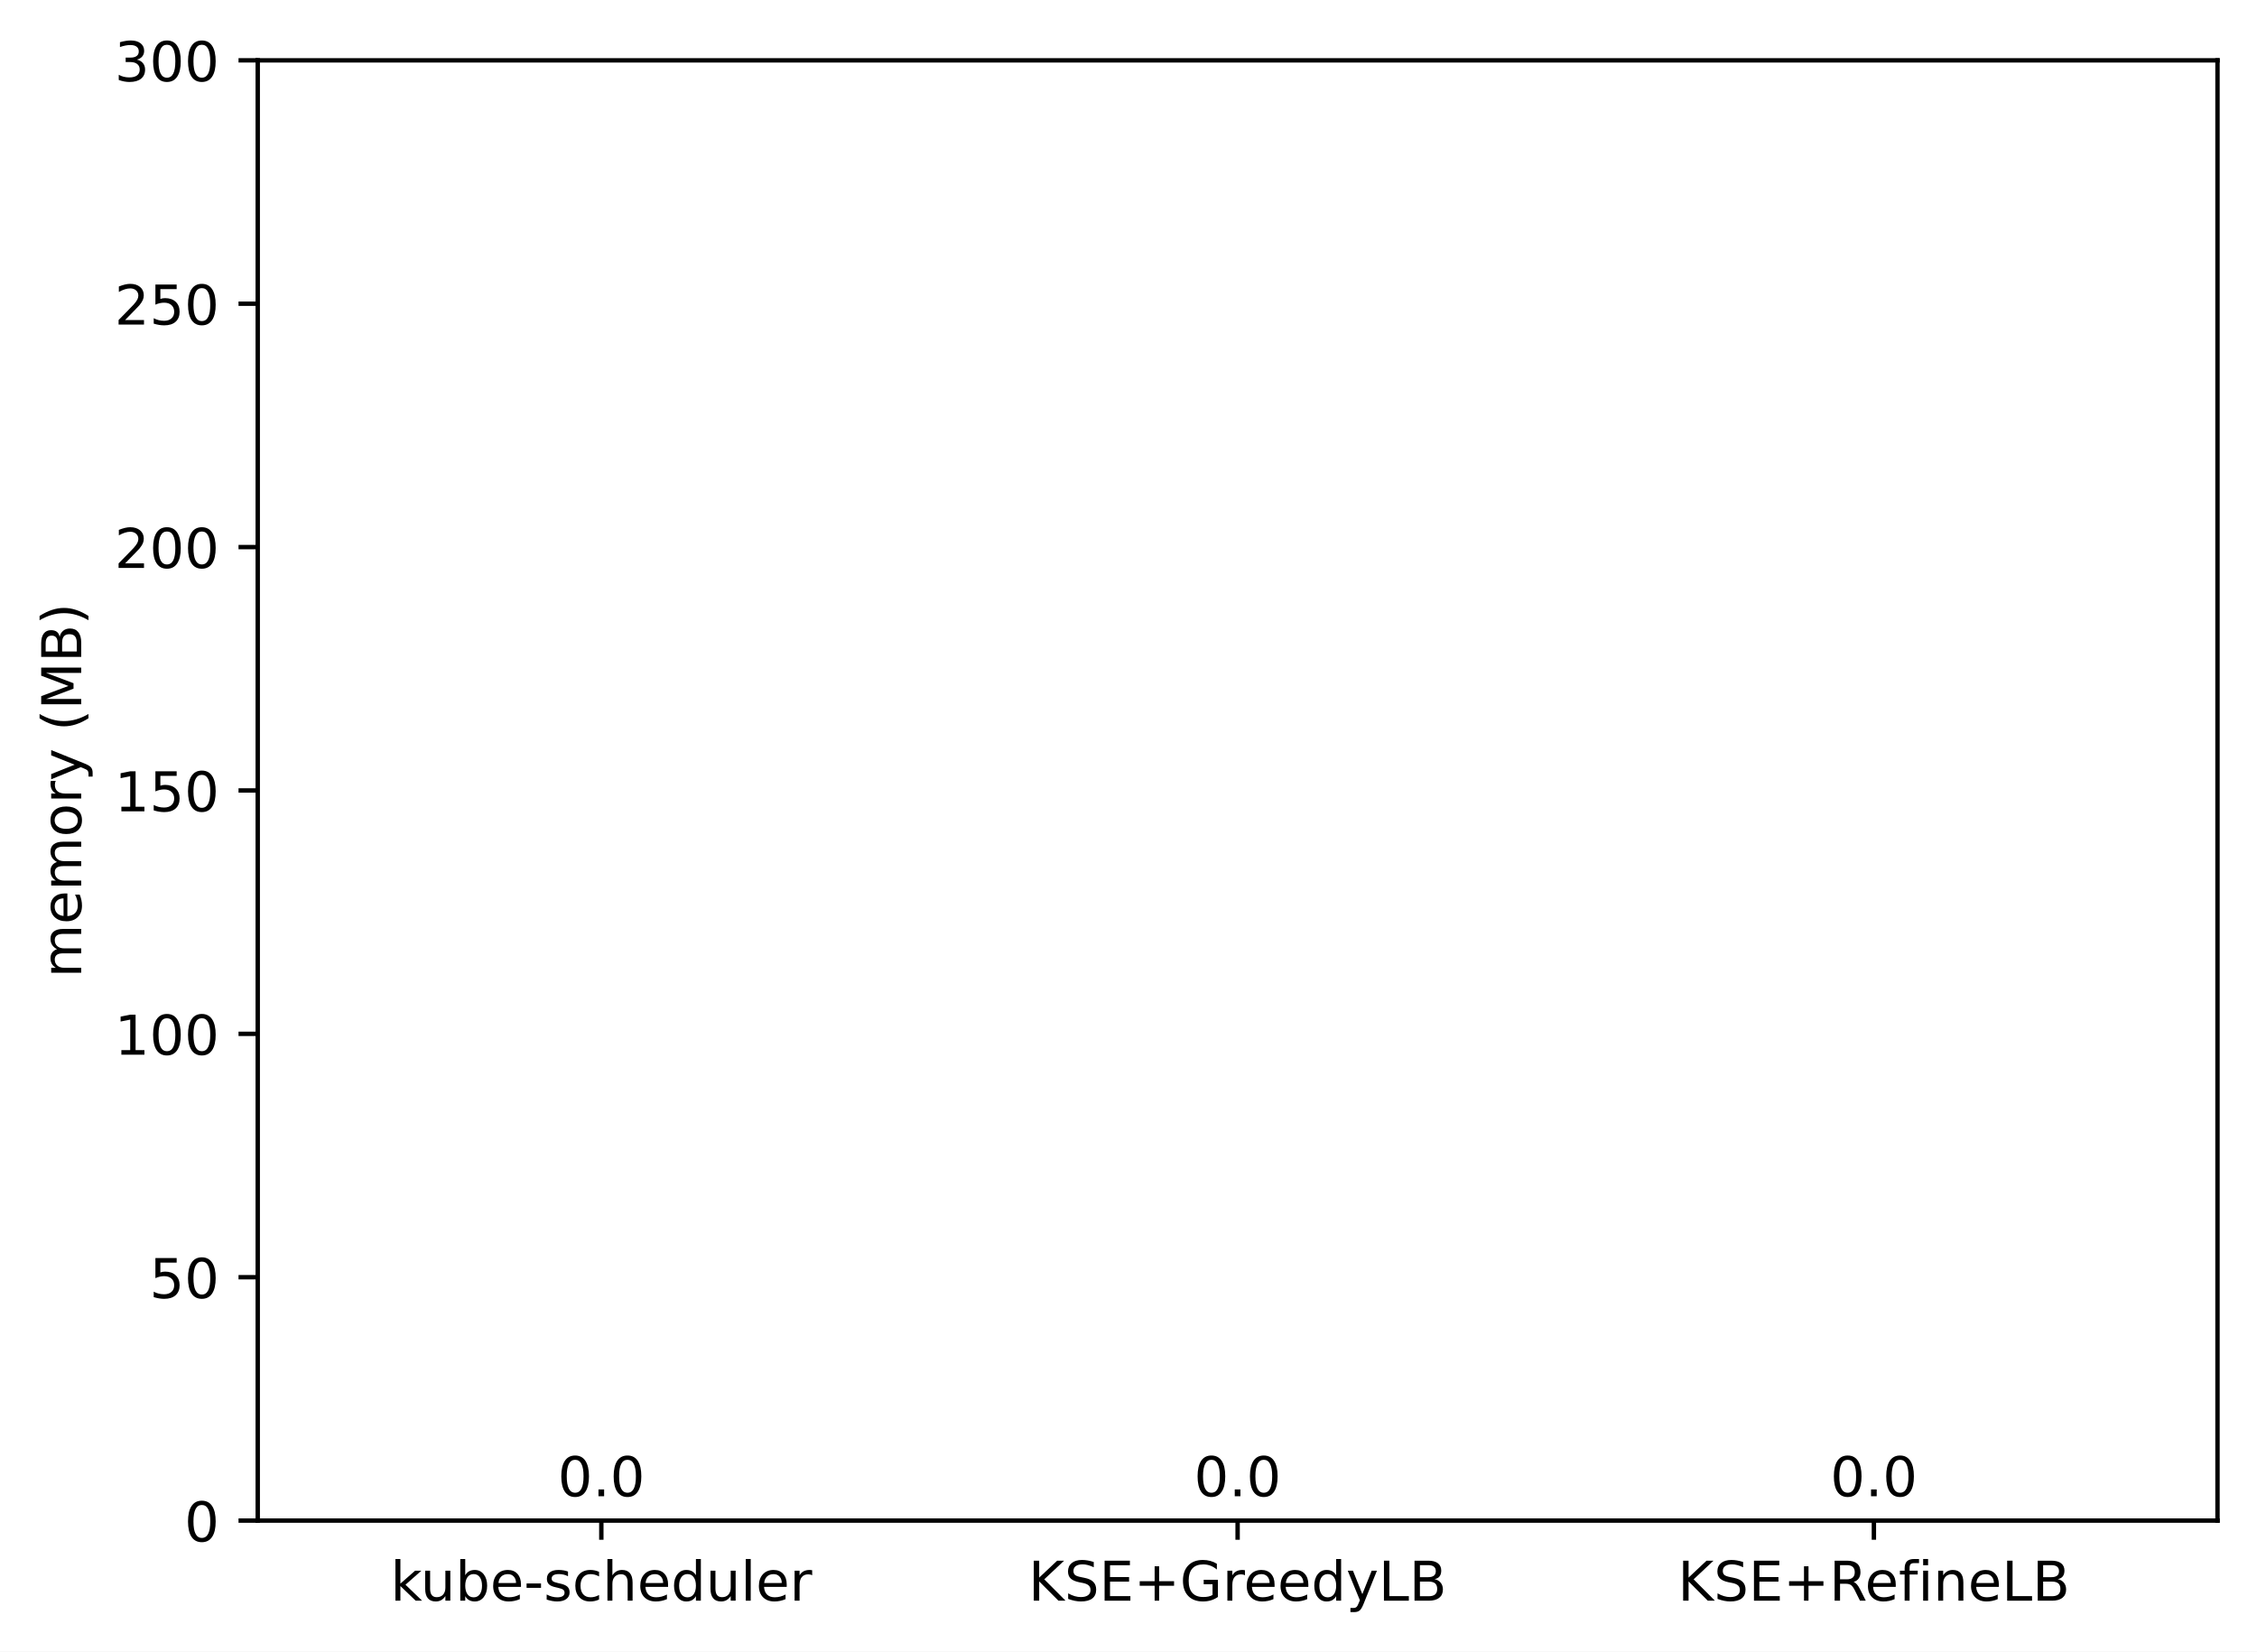
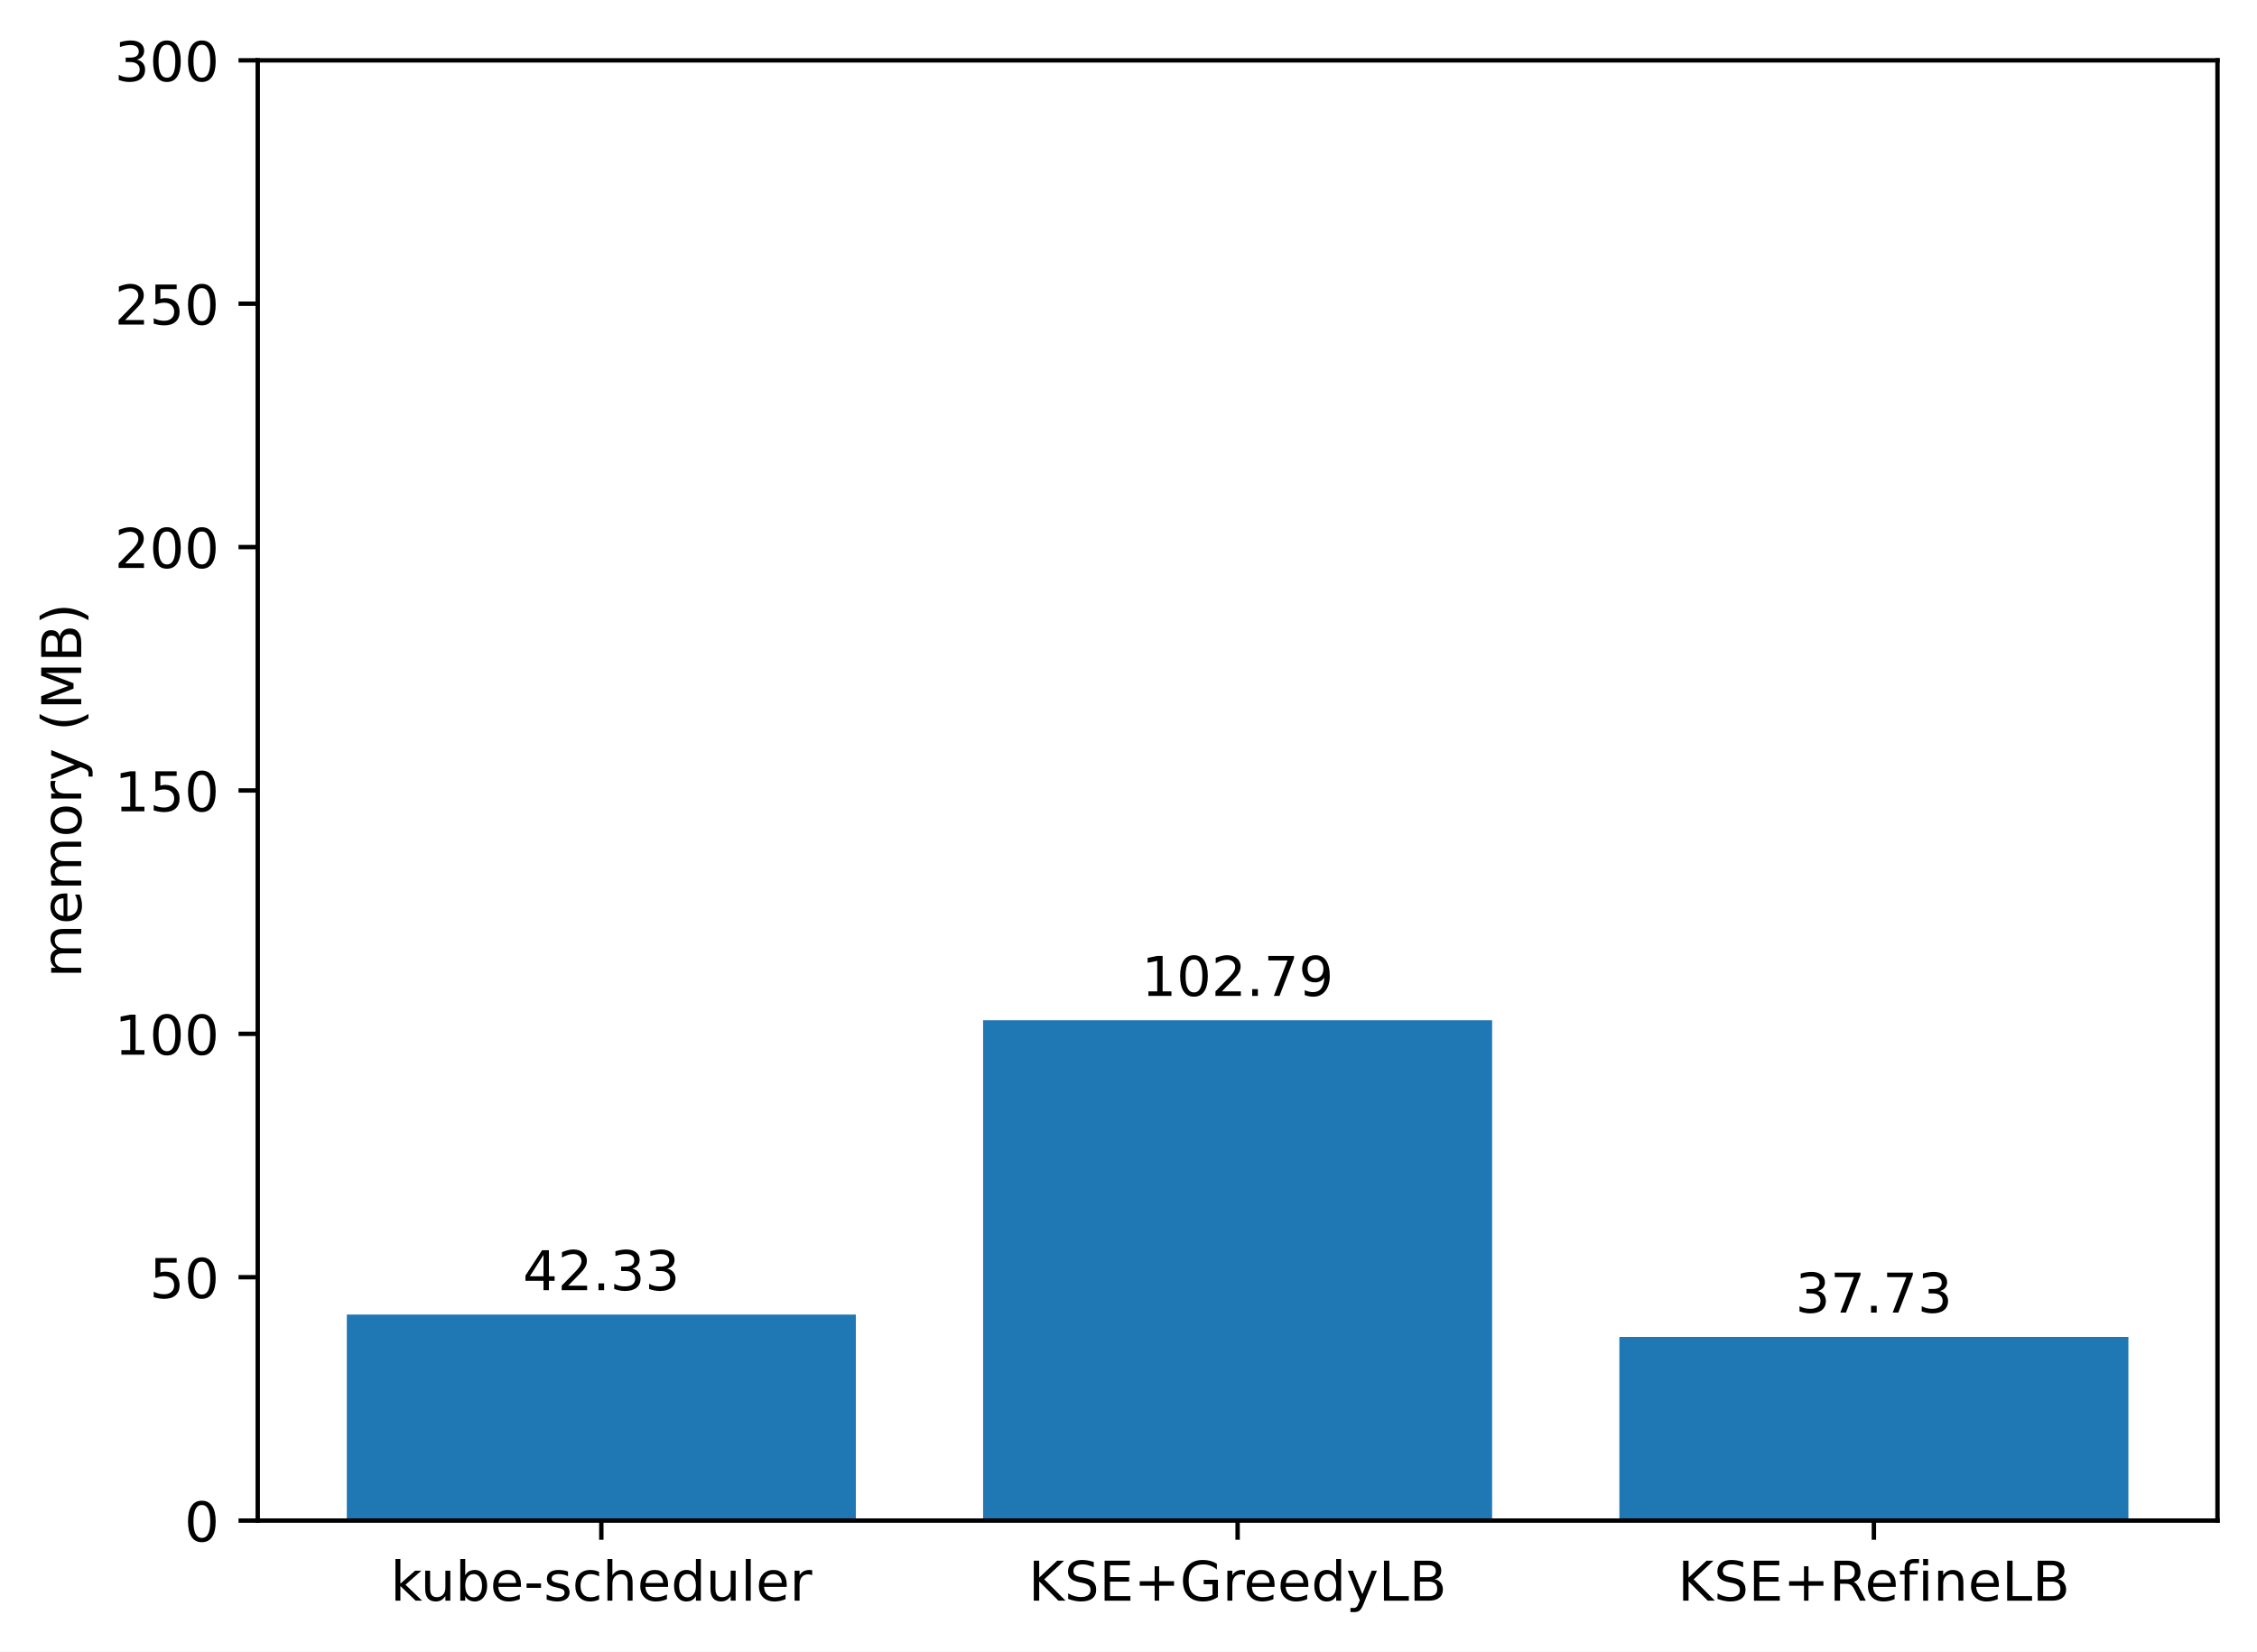
<svg xmlns="http://www.w3.org/2000/svg" xmlns:xlink="http://www.w3.org/1999/xlink" width="411.286pt" height="300.989pt" viewBox="0 0 411.286 300.989" version="1.1">
  <defs>
    <style type="text/css">*{stroke-linejoin: round; stroke-linecap: butt}</style>
  </defs>
  <g id="figure_1">
    <g id="patch_1">
      <path d="M 0 300.989  L 411.286 300.989  L 411.286 0  L 0 0  z " style="fill: #ffffff" />
    </g>
    <g id="axes_1">
      <g id="patch_2">
        <path d="M 46.966 277.111  L 404.086 277.111  L 404.086 10.999  L 46.966 10.999  z " style="fill: #ffffff" />
      </g>
      <g id="patch_3">
-         <path d="M 63.198 277.111  L 155.957 277.111  L 155.957 277.111  L 63.198 277.111  z " clip-path="url(#p1a7463065b)" style="fill: #1f77b4" />
+         <path d="M 63.198 277.111  L 155.957 277.111  L 155.957 239.563  L 63.198 239.563  z " clip-path="url(#pd7c17f51c2)" style="fill: #1f77b4" />
      </g>
      <g id="patch_4">
-         <path d="M 179.146 277.111  L 271.905 277.111  L 271.905 277.111  L 179.146 277.111  z " clip-path="url(#p1a7463065b)" style="fill: #1f77b4" />
+         <path d="M 179.146 277.111  L 271.905 277.111  L 271.905 185.932  L 179.146 185.932  z " clip-path="url(#pd7c17f51c2)" style="fill: #1f77b4" />
      </g>
      <g id="patch_5">
-         <path d="M 295.094 277.111  L 387.853 277.111  L 387.853 277.111  L 295.094 277.111  z " clip-path="url(#p1a7463065b)" style="fill: #1f77b4" />
+         <path d="M 295.094 277.111  L 387.853 277.111  L 387.853 243.643  L 295.094 243.643  z " clip-path="url(#pd7c17f51c2)" style="fill: #1f77b4" />
      </g>
      <g id="matplotlib.axis_1">
        <g id="xtick_1">
          <g id="line2d_1">
            <defs>
-               <path id="mb404b7cce3" d="M 0 0  L 0 3.5  " style="stroke: #000000; stroke-width: 0.8" />
+               <path id="me1f8904910" d="M 0 0  L 0 3.5  " style="stroke: #000000; stroke-width: 0.8" />
            </defs>
            <g>
-               <use xlink:href="#mb404b7cce3" x="109.578" y="277.111" style="stroke: #000000; stroke-width: 0.8" />
+               <use xlink:href="#me1f8904910" x="109.578" y="277.111" style="stroke: #000000; stroke-width: 0.8" />
            </g>
          </g>
          <g id="text_1">
            <g transform="translate(71.15179 291.7097)scale(0.1 -0.1)">
              <defs>
                <path id="DejaVuSans-6b" d="M 581 4863  L 1159 4863  L 1159 1991  L 2875 3500  L 3609 3500  L 1753 1863  L 3688 0  L 2938 0  L 1159 1709  L 1159 0  L 581 0  L 581 4863  z " transform="scale(0.015625)" />
                <path id="DejaVuSans-75" d="M 544 1381  L 544 3500  L 1119 3500  L 1119 1403  Q 1119 906 1312 657  Q 1506 409 1894 409  Q 2359 409 2629 706  Q 2900 1003 2900 1516  L 2900 3500  L 3475 3500  L 3475 0  L 2900 0  L 2900 538  Q 2691 219 2414 64  Q 2138 -91 1772 -91  Q 1169 -91 856 284  Q 544 659 544 1381  z M 1991 3584  L 1991 3584  z " transform="scale(0.015625)" />
                <path id="DejaVuSans-62" d="M 3116 1747  Q 3116 2381 2855 2742  Q 2594 3103 2138 3103  Q 1681 3103 1420 2742  Q 1159 2381 1159 1747  Q 1159 1113 1420 752  Q 1681 391 2138 391  Q 2594 391 2855 752  Q 3116 1113 3116 1747  z M 1159 2969  Q 1341 3281 1617 3432  Q 1894 3584 2278 3584  Q 2916 3584 3314 3078  Q 3713 2572 3713 1747  Q 3713 922 3314 415  Q 2916 -91 2278 -91  Q 1894 -91 1617 61  Q 1341 213 1159 525  L 1159 0  L 581 0  L 581 4863  L 1159 4863  L 1159 2969  z " transform="scale(0.015625)" />
                <path id="DejaVuSans-65" d="M 3597 1894  L 3597 1613  L 953 1613  Q 991 1019 1311 708  Q 1631 397 2203 397  Q 2534 397 2845 478  Q 3156 559 3463 722  L 3463 178  Q 3153 47 2828 -22  Q 2503 -91 2169 -91  Q 1331 -91 842 396  Q 353 884 353 1716  Q 353 2575 817 3079  Q 1281 3584 2069 3584  Q 2775 3584 3186 3129  Q 3597 2675 3597 1894  z M 3022 2063  Q 3016 2534 2758 2815  Q 2500 3097 2075 3097  Q 1594 3097 1305 2825  Q 1016 2553 972 2059  L 3022 2063  z " transform="scale(0.015625)" />
                <path id="DejaVuSans-2d" d="M 313 2009  L 1997 2009  L 1997 1497  L 313 1497  L 313 2009  z " transform="scale(0.015625)" />
                <path id="DejaVuSans-73" d="M 2834 3397  L 2834 2853  Q 2591 2978 2328 3040  Q 2066 3103 1784 3103  Q 1356 3103 1142 2972  Q 928 2841 928 2578  Q 928 2378 1081 2264  Q 1234 2150 1697 2047  L 1894 2003  Q 2506 1872 2764 1633  Q 3022 1394 3022 966  Q 3022 478 2636 193  Q 2250 -91 1575 -91  Q 1294 -91 989 -36  Q 684 19 347 128  L 347 722  Q 666 556 975 473  Q 1284 391 1588 391  Q 1994 391 2212 530  Q 2431 669 2431 922  Q 2431 1156 2273 1281  Q 2116 1406 1581 1522  L 1381 1569  Q 847 1681 609 1914  Q 372 2147 372 2553  Q 372 3047 722 3315  Q 1072 3584 1716 3584  Q 2034 3584 2315 3537  Q 2597 3491 2834 3397  z " transform="scale(0.015625)" />
                <path id="DejaVuSans-63" d="M 3122 3366  L 3122 2828  Q 2878 2963 2633 3030  Q 2388 3097 2138 3097  Q 1578 3097 1268 2742  Q 959 2388 959 1747  Q 959 1106 1268 751  Q 1578 397 2138 397  Q 2388 397 2633 464  Q 2878 531 3122 666  L 3122 134  Q 2881 22 2623 -34  Q 2366 -91 2075 -91  Q 1284 -91 818 406  Q 353 903 353 1747  Q 353 2603 823 3093  Q 1294 3584 2113 3584  Q 2378 3584 2631 3529  Q 2884 3475 3122 3366  z " transform="scale(0.015625)" />
                <path id="DejaVuSans-68" d="M 3513 2113  L 3513 0  L 2938 0  L 2938 2094  Q 2938 2591 2744 2837  Q 2550 3084 2163 3084  Q 1697 3084 1428 2787  Q 1159 2491 1159 1978  L 1159 0  L 581 0  L 581 4863  L 1159 4863  L 1159 2956  Q 1366 3272 1645 3428  Q 1925 3584 2291 3584  Q 2894 3584 3203 3211  Q 3513 2838 3513 2113  z " transform="scale(0.015625)" />
                <path id="DejaVuSans-64" d="M 2906 2969  L 2906 4863  L 3481 4863  L 3481 0  L 2906 0  L 2906 525  Q 2725 213 2448 61  Q 2172 -91 1784 -91  Q 1150 -91 751 415  Q 353 922 353 1747  Q 353 2572 751 3078  Q 1150 3584 1784 3584  Q 2172 3584 2448 3432  Q 2725 3281 2906 2969  z M 947 1747  Q 947 1113 1208 752  Q 1469 391 1925 391  Q 2381 391 2643 752  Q 2906 1113 2906 1747  Q 2906 2381 2643 2742  Q 2381 3103 1925 3103  Q 1469 3103 1208 2742  Q 947 2381 947 1747  z " transform="scale(0.015625)" />
                <path id="DejaVuSans-6c" d="M 603 4863  L 1178 4863  L 1178 0  L 603 0  L 603 4863  z " transform="scale(0.015625)" />
                <path id="DejaVuSans-72" d="M 2631 2963  Q 2534 3019 2420 3045  Q 2306 3072 2169 3072  Q 1681 3072 1420 2755  Q 1159 2438 1159 1844  L 1159 0  L 581 0  L 581 3500  L 1159 3500  L 1159 2956  Q 1341 3275 1631 3429  Q 1922 3584 2338 3584  Q 2397 3584 2469 3576  Q 2541 3569 2628 3553  L 2631 2963  z " transform="scale(0.015625)" />
              </defs>
              <use xlink:href="#DejaVuSans-6b" />
              <use xlink:href="#DejaVuSans-75" x="54.785" />
              <use xlink:href="#DejaVuSans-62" x="118.164" />
              <use xlink:href="#DejaVuSans-65" x="181.641" />
              <use xlink:href="#DejaVuSans-2d" x="243.164" />
              <use xlink:href="#DejaVuSans-73" x="279.248" />
              <use xlink:href="#DejaVuSans-63" x="331.348" />
              <use xlink:href="#DejaVuSans-68" x="386.328" />
              <use xlink:href="#DejaVuSans-65" x="449.707" />
              <use xlink:href="#DejaVuSans-64" x="511.23" />
              <use xlink:href="#DejaVuSans-75" x="574.707" />
              <use xlink:href="#DejaVuSans-6c" x="638.086" />
              <use xlink:href="#DejaVuSans-65" x="665.869" />
              <use xlink:href="#DejaVuSans-72" x="727.393" />
            </g>
          </g>
        </g>
        <g id="xtick_2">
          <g id="line2d_2">
            <g>
-               <use xlink:href="#mb404b7cce3" x="225.526" y="277.111" style="stroke: #000000; stroke-width: 0.8" />
+               <use xlink:href="#me1f8904910" x="225.526" y="277.111" style="stroke: #000000; stroke-width: 0.8" />
            </g>
          </g>
          <g id="text_2">
            <g transform="translate(187.403 291.7097)scale(0.1 -0.1)">
              <defs>
                <path id="DejaVuSans-4b" d="M 628 4666  L 1259 4666  L 1259 2694  L 3353 4666  L 4166 4666  L 1850 2491  L 4331 0  L 3500 0  L 1259 2247  L 1259 0  L 628 0  L 628 4666  z " transform="scale(0.015625)" />
                <path id="DejaVuSans-53" d="M 3425 4513  L 3425 3897  Q 3066 4069 2747 4153  Q 2428 4238 2131 4238  Q 1616 4238 1336 4038  Q 1056 3838 1056 3469  Q 1056 3159 1242 3001  Q 1428 2844 1947 2747  L 2328 2669  Q 3034 2534 3370 2195  Q 3706 1856 3706 1288  Q 3706 609 3251 259  Q 2797 -91 1919 -91  Q 1588 -91 1214 -16  Q 841 59 441 206  L 441 856  Q 825 641 1194 531  Q 1563 422 1919 422  Q 2459 422 2753 634  Q 3047 847 3047 1241  Q 3047 1584 2836 1778  Q 2625 1972 2144 2069  L 1759 2144  Q 1053 2284 737 2584  Q 422 2884 422 3419  Q 422 4038 858 4394  Q 1294 4750 2059 4750  Q 2388 4750 2728 4690  Q 3069 4631 3425 4513  z " transform="scale(0.015625)" />
                <path id="DejaVuSans-45" d="M 628 4666  L 3578 4666  L 3578 4134  L 1259 4134  L 1259 2753  L 3481 2753  L 3481 2222  L 1259 2222  L 1259 531  L 3634 531  L 3634 0  L 628 0  L 628 4666  z " transform="scale(0.015625)" />
                <path id="DejaVuSans-2b" d="M 2944 4013  L 2944 2272  L 4684 2272  L 4684 1741  L 2944 1741  L 2944 0  L 2419 0  L 2419 1741  L 678 1741  L 678 2272  L 2419 2272  L 2419 4013  L 2944 4013  z " transform="scale(0.015625)" />
                <path id="DejaVuSans-47" d="M 3809 666  L 3809 1919  L 2778 1919  L 2778 2438  L 4434 2438  L 4434 434  Q 4069 175 3628 42  Q 3188 -91 2688 -91  Q 1594 -91 976 548  Q 359 1188 359 2328  Q 359 3472 976 4111  Q 1594 4750 2688 4750  Q 3144 4750 3555 4637  Q 3966 4525 4313 4306  L 4313 3634  Q 3963 3931 3569 4081  Q 3175 4231 2741 4231  Q 1884 4231 1454 3753  Q 1025 3275 1025 2328  Q 1025 1384 1454 906  Q 1884 428 2741 428  Q 3075 428 3337 486  Q 3600 544 3809 666  z " transform="scale(0.015625)" />
                <path id="DejaVuSans-79" d="M 2059 -325  Q 1816 -950 1584 -1140  Q 1353 -1331 966 -1331  L 506 -1331  L 506 -850  L 844 -850  Q 1081 -850 1212 -737  Q 1344 -625 1503 -206  L 1606 56  L 191 3500  L 800 3500  L 1894 763  L 2988 3500  L 3597 3500  L 2059 -325  z " transform="scale(0.015625)" />
                <path id="DejaVuSans-4c" d="M 628 4666  L 1259 4666  L 1259 531  L 3531 531  L 3531 0  L 628 0  L 628 4666  z " transform="scale(0.015625)" />
                <path id="DejaVuSans-42" d="M 1259 2228  L 1259 519  L 2272 519  Q 2781 519 3026 730  Q 3272 941 3272 1375  Q 3272 1813 3026 2020  Q 2781 2228 2272 2228  L 1259 2228  z M 1259 4147  L 1259 2741  L 2194 2741  Q 2656 2741 2882 2914  Q 3109 3088 3109 3444  Q 3109 3797 2882 3972  Q 2656 4147 2194 4147  L 1259 4147  z M 628 4666  L 2241 4666  Q 2963 4666 3353 4366  Q 3744 4066 3744 3513  Q 3744 3084 3544 2831  Q 3344 2578 2956 2516  Q 3422 2416 3680 2098  Q 3938 1781 3938 1306  Q 3938 681 3513 340  Q 3088 0 2303 0  L 628 0  L 628 4666  z " transform="scale(0.015625)" />
              </defs>
              <use xlink:href="#DejaVuSans-4b" />
              <use xlink:href="#DejaVuSans-53" x="65.576" />
              <use xlink:href="#DejaVuSans-45" x="129.053" />
              <use xlink:href="#DejaVuSans-2b" x="192.236" />
              <use xlink:href="#DejaVuSans-47" x="276.025" />
              <use xlink:href="#DejaVuSans-72" x="353.516" />
              <use xlink:href="#DejaVuSans-65" x="392.379" />
              <use xlink:href="#DejaVuSans-65" x="453.902" />
              <use xlink:href="#DejaVuSans-64" x="515.426" />
              <use xlink:href="#DejaVuSans-79" x="578.902" />
              <use xlink:href="#DejaVuSans-4c" x="638.082" />
              <use xlink:href="#DejaVuSans-42" x="693.795" />
            </g>
          </g>
        </g>
        <g id="xtick_3">
          <g id="line2d_3">
            <g>
-               <use xlink:href="#mb404b7cce3" x="341.474" y="277.111" style="stroke: #000000; stroke-width: 0.8" />
+               <use xlink:href="#me1f8904910" x="341.474" y="277.111" style="stroke: #000000; stroke-width: 0.8" />
            </g>
          </g>
          <g id="text_3">
            <g transform="translate(305.7346 291.7097)scale(0.1 -0.1)">
              <defs>
                <path id="DejaVuSans-52" d="M 2841 2188  Q 3044 2119 3236 1894  Q 3428 1669 3622 1275  L 4263 0  L 3584 0  L 2988 1197  Q 2756 1666 2539 1819  Q 2322 1972 1947 1972  L 1259 1972  L 1259 0  L 628 0  L 628 4666  L 2053 4666  Q 2853 4666 3247 4331  Q 3641 3997 3641 3322  Q 3641 2881 3436 2590  Q 3231 2300 2841 2188  z M 1259 4147  L 1259 2491  L 2053 2491  Q 2509 2491 2742 2702  Q 2975 2913 2975 3322  Q 2975 3731 2742 3939  Q 2509 4147 2053 4147  L 1259 4147  z " transform="scale(0.015625)" />
                <path id="DejaVuSans-66" d="M 2375 4863  L 2375 4384  L 1825 4384  Q 1516 4384 1395 4259  Q 1275 4134 1275 3809  L 1275 3500  L 2222 3500  L 2222 3053  L 1275 3053  L 1275 0  L 697 0  L 697 3053  L 147 3053  L 147 3500  L 697 3500  L 697 3744  Q 697 4328 969 4595  Q 1241 4863 1831 4863  L 2375 4863  z " transform="scale(0.015625)" />
                <path id="DejaVuSans-69" d="M 603 3500  L 1178 3500  L 1178 0  L 603 0  L 603 3500  z M 603 4863  L 1178 4863  L 1178 4134  L 603 4134  L 603 4863  z " transform="scale(0.015625)" />
                <path id="DejaVuSans-6e" d="M 3513 2113  L 3513 0  L 2938 0  L 2938 2094  Q 2938 2591 2744 2837  Q 2550 3084 2163 3084  Q 1697 3084 1428 2787  Q 1159 2491 1159 1978  L 1159 0  L 581 0  L 581 3500  L 1159 3500  L 1159 2956  Q 1366 3272 1645 3428  Q 1925 3584 2291 3584  Q 2894 3584 3203 3211  Q 3513 2838 3513 2113  z " transform="scale(0.015625)" />
              </defs>
              <use xlink:href="#DejaVuSans-4b" />
              <use xlink:href="#DejaVuSans-53" x="65.576" />
              <use xlink:href="#DejaVuSans-45" x="129.053" />
              <use xlink:href="#DejaVuSans-2b" x="192.236" />
              <use xlink:href="#DejaVuSans-52" x="276.025" />
              <use xlink:href="#DejaVuSans-65" x="341.008" />
              <use xlink:href="#DejaVuSans-66" x="402.531" />
              <use xlink:href="#DejaVuSans-69" x="437.736" />
              <use xlink:href="#DejaVuSans-6e" x="465.52" />
              <use xlink:href="#DejaVuSans-65" x="528.898" />
              <use xlink:href="#DejaVuSans-4c" x="590.422" />
              <use xlink:href="#DejaVuSans-42" x="646.135" />
            </g>
          </g>
        </g>
      </g>
      <g id="matplotlib.axis_2">
        <g id="ytick_1">
          <g id="line2d_4">
            <defs>
-               <path id="mf04bafcc15" d="M 0 0  L -3.5 0  " style="stroke: #000000; stroke-width: 0.8" />
+               <path id="m6383091876" d="M 0 0  L -3.5 0  " style="stroke: #000000; stroke-width: 0.8" />
            </defs>
            <g>
-               <use xlink:href="#mf04bafcc15" x="46.966" y="277.111" style="stroke: #000000; stroke-width: 0.8" />
+               <use xlink:href="#m6383091876" x="46.966" y="277.111" style="stroke: #000000; stroke-width: 0.8" />
            </g>
          </g>
          <g id="text_4">
            <g transform="translate(33.60312 280.9104)scale(0.1 -0.1)">
              <defs>
                <path id="DejaVuSans-30" d="M 2034 4250  Q 1547 4250 1301 3770  Q 1056 3291 1056 2328  Q 1056 1369 1301 889  Q 1547 409 2034 409  Q 2525 409 2770 889  Q 3016 1369 3016 2328  Q 3016 3291 2770 3770  Q 2525 4250 2034 4250  z M 2034 4750  Q 2819 4750 3233 4129  Q 3647 3509 3647 2328  Q 3647 1150 3233 529  Q 2819 -91 2034 -91  Q 1250 -91 836 529  Q 422 1150 422 2328  Q 422 3509 836 4129  Q 1250 4750 2034 4750  z " transform="scale(0.015625)" />
              </defs>
              <use xlink:href="#DejaVuSans-30" />
            </g>
          </g>
        </g>
        <g id="ytick_2">
          <g id="line2d_5">
            <g>
-               <use xlink:href="#mf04bafcc15" x="46.966" y="232.759" style="stroke: #000000; stroke-width: 0.8" />
+               <use xlink:href="#m6383091876" x="46.966" y="232.759" style="stroke: #000000; stroke-width: 0.8" />
            </g>
          </g>
          <g id="text_5">
            <g transform="translate(27.24063 236.5584)scale(0.1 -0.1)">
              <defs>
                <path id="DejaVuSans-35" d="M 691 4666  L 3169 4666  L 3169 4134  L 1269 4134  L 1269 2991  Q 1406 3038 1543 3061  Q 1681 3084 1819 3084  Q 2600 3084 3056 2656  Q 3513 2228 3513 1497  Q 3513 744 3044 326  Q 2575 -91 1722 -91  Q 1428 -91 1123 -41  Q 819 9 494 109  L 494 744  Q 775 591 1075 516  Q 1375 441 1709 441  Q 2250 441 2565 725  Q 2881 1009 2881 1497  Q 2881 1984 2565 2268  Q 2250 2553 1709 2553  Q 1456 2553 1204 2497  Q 953 2441 691 2322  L 691 4666  z " transform="scale(0.015625)" />
              </defs>
              <use xlink:href="#DejaVuSans-35" />
              <use xlink:href="#DejaVuSans-30" x="63.623" />
            </g>
          </g>
        </g>
        <g id="ytick_3">
          <g id="line2d_6">
            <g>
-               <use xlink:href="#mf04bafcc15" x="46.966" y="188.407" style="stroke: #000000; stroke-width: 0.8" />
+               <use xlink:href="#m6383091876" x="46.966" y="188.407" style="stroke: #000000; stroke-width: 0.8" />
            </g>
          </g>
          <g id="text_6">
            <g transform="translate(20.87813 192.2064)scale(0.1 -0.1)">
              <defs>
                <path id="DejaVuSans-31" d="M 794 531  L 1825 531  L 1825 4091  L 703 3866  L 703 4441  L 1819 4666  L 2450 4666  L 2450 531  L 3481 531  L 3481 0  L 794 0  L 794 531  z " transform="scale(0.015625)" />
              </defs>
              <use xlink:href="#DejaVuSans-31" />
              <use xlink:href="#DejaVuSans-30" x="63.623" />
              <use xlink:href="#DejaVuSans-30" x="127.246" />
            </g>
          </g>
        </g>
        <g id="ytick_4">
          <g id="line2d_7">
            <g>
-               <use xlink:href="#mf04bafcc15" x="46.966" y="144.055" style="stroke: #000000; stroke-width: 0.8" />
+               <use xlink:href="#m6383091876" x="46.966" y="144.055" style="stroke: #000000; stroke-width: 0.8" />
            </g>
          </g>
          <g id="text_7">
            <g transform="translate(20.87813 147.8544)scale(0.1 -0.1)">
              <use xlink:href="#DejaVuSans-31" />
              <use xlink:href="#DejaVuSans-35" x="63.623" />
              <use xlink:href="#DejaVuSans-30" x="127.246" />
            </g>
          </g>
        </g>
        <g id="ytick_5">
          <g id="line2d_8">
            <g>
-               <use xlink:href="#mf04bafcc15" x="46.966" y="99.703" style="stroke: #000000; stroke-width: 0.8" />
+               <use xlink:href="#m6383091876" x="46.966" y="99.703" style="stroke: #000000; stroke-width: 0.8" />
            </g>
          </g>
          <g id="text_8">
            <g transform="translate(20.87813 103.5024)scale(0.1 -0.1)">
              <defs>
                <path id="DejaVuSans-32" d="M 1228 531  L 3431 531  L 3431 0  L 469 0  L 469 531  Q 828 903 1448 1529  Q 2069 2156 2228 2338  Q 2531 2678 2651 2914  Q 2772 3150 2772 3378  Q 2772 3750 2511 3984  Q 2250 4219 1831 4219  Q 1534 4219 1204 4116  Q 875 4013 500 3803  L 500 4441  Q 881 4594 1212 4672  Q 1544 4750 1819 4750  Q 2544 4750 2975 4387  Q 3406 4025 3406 3419  Q 3406 3131 3298 2873  Q 3191 2616 2906 2266  Q 2828 2175 2409 1742  Q 1991 1309 1228 531  z " transform="scale(0.015625)" />
              </defs>
              <use xlink:href="#DejaVuSans-32" />
              <use xlink:href="#DejaVuSans-30" x="63.623" />
              <use xlink:href="#DejaVuSans-30" x="127.246" />
            </g>
          </g>
        </g>
        <g id="ytick_6">
          <g id="line2d_9">
            <g>
-               <use xlink:href="#mf04bafcc15" x="46.966" y="55.351" style="stroke: #000000; stroke-width: 0.8" />
+               <use xlink:href="#m6383091876" x="46.966" y="55.351" style="stroke: #000000; stroke-width: 0.8" />
            </g>
          </g>
          <g id="text_9">
            <g transform="translate(20.87813 59.15044)scale(0.1 -0.1)">
              <use xlink:href="#DejaVuSans-32" />
              <use xlink:href="#DejaVuSans-35" x="63.623" />
              <use xlink:href="#DejaVuSans-30" x="127.246" />
            </g>
          </g>
        </g>
        <g id="ytick_7">
          <g id="line2d_10">
            <g>
-               <use xlink:href="#mf04bafcc15" x="46.966" y="10.999" style="stroke: #000000; stroke-width: 0.8" />
+               <use xlink:href="#m6383091876" x="46.966" y="10.999" style="stroke: #000000; stroke-width: 0.8" />
            </g>
          </g>
          <g id="text_10">
            <g transform="translate(20.87813 14.79844)scale(0.1 -0.1)">
              <defs>
                <path id="DejaVuSans-33" d="M 2597 2516  Q 3050 2419 3304 2112  Q 3559 1806 3559 1356  Q 3559 666 3084 287  Q 2609 -91 1734 -91  Q 1441 -91 1130 -33  Q 819 25 488 141  L 488 750  Q 750 597 1062 519  Q 1375 441 1716 441  Q 2309 441 2620 675  Q 2931 909 2931 1356  Q 2931 1769 2642 2001  Q 2353 2234 1838 2234  L 1294 2234  L 1294 2753  L 1863 2753  Q 2328 2753 2575 2939  Q 2822 3125 2822 3475  Q 2822 3834 2567 4026  Q 2313 4219 1838 4219  Q 1578 4219 1281 4162  Q 984 4106 628 3988  L 628 4550  Q 988 4650 1302 4700  Q 1616 4750 1894 4750  Q 2613 4750 3031 4423  Q 3450 4097 3450 3541  Q 3450 3153 3228 2886  Q 3006 2619 2597 2516  z " transform="scale(0.015625)" />
              </defs>
              <use xlink:href="#DejaVuSans-33" />
              <use xlink:href="#DejaVuSans-30" x="63.623" />
              <use xlink:href="#DejaVuSans-30" x="127.246" />
            </g>
          </g>
        </g>
        <g id="text_11">
          <g transform="translate(14.79844 178.1818)rotate(-90)scale(0.1 -0.1)">
            <defs>
              <path id="DejaVuSans-6d" d="M 3328 2828  Q 3544 3216 3844 3400  Q 4144 3584 4550 3584  Q 5097 3584 5394 3201  Q 5691 2819 5691 2113  L 5691 0  L 5113 0  L 5113 2094  Q 5113 2597 4934 2840  Q 4756 3084 4391 3084  Q 3944 3084 3684 2787  Q 3425 2491 3425 1978  L 3425 0  L 2847 0  L 2847 2094  Q 2847 2600 2669 2842  Q 2491 3084 2119 3084  Q 1678 3084 1418 2786  Q 1159 2488 1159 1978  L 1159 0  L 581 0  L 581 3500  L 1159 3500  L 1159 2956  Q 1356 3278 1631 3431  Q 1906 3584 2284 3584  Q 2666 3584 2933 3390  Q 3200 3197 3328 2828  z " transform="scale(0.015625)" />
              <path id="DejaVuSans-6f" d="M 1959 3097  Q 1497 3097 1228 2736  Q 959 2375 959 1747  Q 959 1119 1226 758  Q 1494 397 1959 397  Q 2419 397 2687 759  Q 2956 1122 2956 1747  Q 2956 2369 2687 2733  Q 2419 3097 1959 3097  z M 1959 3584  Q 2709 3584 3137 3096  Q 3566 2609 3566 1747  Q 3566 888 3137 398  Q 2709 -91 1959 -91  Q 1206 -91 779 398  Q 353 888 353 1747  Q 353 2609 779 3096  Q 1206 3584 1959 3584  z " transform="scale(0.015625)" />
              <path id="DejaVuSans-20" transform="scale(0.015625)" />
              <path id="DejaVuSans-28" d="M 1984 4856  Q 1566 4138 1362 3434  Q 1159 2731 1159 2009  Q 1159 1288 1364 580  Q 1569 -128 1984 -844  L 1484 -844  Q 1016 -109 783 600  Q 550 1309 550 2009  Q 550 2706 781 3412  Q 1013 4119 1484 4856  L 1984 4856  z " transform="scale(0.015625)" />
              <path id="DejaVuSans-4d" d="M 628 4666  L 1569 4666  L 2759 1491  L 3956 4666  L 4897 4666  L 4897 0  L 4281 0  L 4281 4097  L 3078 897  L 2444 897  L 1241 4097  L 1241 0  L 628 0  L 628 4666  z " transform="scale(0.015625)" />
              <path id="DejaVuSans-29" d="M 513 4856  L 1013 4856  Q 1481 4119 1714 3412  Q 1947 2706 1947 2009  Q 1947 1309 1714 600  Q 1481 -109 1013 -844  L 513 -844  Q 928 -128 1133 580  Q 1338 1288 1338 2009  Q 1338 2731 1133 3434  Q 928 4138 513 4856  z " transform="scale(0.015625)" />
            </defs>
            <use xlink:href="#DejaVuSans-6d" />
            <use xlink:href="#DejaVuSans-65" x="97.412" />
            <use xlink:href="#DejaVuSans-6d" x="158.936" />
            <use xlink:href="#DejaVuSans-6f" x="256.348" />
            <use xlink:href="#DejaVuSans-72" x="317.529" />
            <use xlink:href="#DejaVuSans-79" x="358.643" />
            <use xlink:href="#DejaVuSans-20" x="417.822" />
            <use xlink:href="#DejaVuSans-28" x="449.609" />
            <use xlink:href="#DejaVuSans-4d" x="488.623" />
            <use xlink:href="#DejaVuSans-42" x="574.902" />
            <use xlink:href="#DejaVuSans-29" x="643.506" />
          </g>
        </g>
      </g>
      <g id="patch_6">
        <path d="M 46.966 277.111  L 46.966 10.999  " style="fill: none; stroke: #000000; stroke-width: 0.8; stroke-linejoin: miter; stroke-linecap: square" />
      </g>
      <g id="patch_7">
        <path d="M 404.086 277.111  L 404.086 10.999  " style="fill: none; stroke: #000000; stroke-width: 0.8; stroke-linejoin: miter; stroke-linecap: square" />
      </g>
      <g id="patch_8">
        <path d="M 46.966 277.111  L 404.086 277.111  " style="fill: none; stroke: #000000; stroke-width: 0.8; stroke-linejoin: miter; stroke-linecap: square" />
      </g>
      <g id="patch_9">
        <path d="M 46.966 10.999  L 404.086 10.999  " style="fill: none; stroke: #000000; stroke-width: 0.8; stroke-linejoin: miter; stroke-linecap: square" />
      </g>
      <g id="text_12">
-         <g transform="translate(101.626 272.676)scale(0.1 -0.1)">
+         <g transform="translate(95.26351 235.1276)scale(0.1 -0.1)">
          <defs>
+             <path id="DejaVuSans-34" d="M 2419 4116  L 825 1625  L 2419 1625  L 2419 4116  z M 2253 4666  L 3047 4666  L 3047 1625  L 3713 1625  L 3713 1100  L 3047 1100  L 3047 0  L 2419 0  L 2419 1100  L 313 1100  L 313 1709  L 2253 4666  z " transform="scale(0.015625)" />
            <path id="DejaVuSans-2e" d="M 684 794  L 1344 794  L 1344 0  L 684 0  L 684 794  z " transform="scale(0.015625)" />
          </defs>
-           <use xlink:href="#DejaVuSans-30" />
-           <use xlink:href="#DejaVuSans-2e" x="63.623" />
-           <use xlink:href="#DejaVuSans-30" x="95.41" />
+           <use xlink:href="#DejaVuSans-34" />
+           <use xlink:href="#DejaVuSans-32" x="63.623" />
+           <use xlink:href="#DejaVuSans-2e" x="127.246" />
+           <use xlink:href="#DejaVuSans-33" x="159.033" />
+           <use xlink:href="#DejaVuSans-33" x="222.656" />
        </g>
      </g>
      <g id="text_13">
-         <g transform="translate(217.5741 272.676)scale(0.1 -0.1)">
-           <use xlink:href="#DejaVuSans-30" />
-           <use xlink:href="#DejaVuSans-2e" x="63.623" />
-           <use xlink:href="#DejaVuSans-30" x="95.41" />
+         <g transform="translate(208.0303 181.4972)scale(0.1 -0.1)">
+           <defs>
+             <path id="DejaVuSans-37" d="M 525 4666  L 3525 4666  L 3525 4397  L 1831 0  L 1172 0  L 2766 4134  L 525 4134  L 525 4666  z " transform="scale(0.015625)" />
+             <path id="DejaVuSans-39" d="M 703 97  L 703 672  Q 941 559 1184 500  Q 1428 441 1663 441  Q 2288 441 2617 861  Q 2947 1281 2994 2138  Q 2813 1869 2534 1725  Q 2256 1581 1919 1581  Q 1219 1581 811 2004  Q 403 2428 403 3163  Q 403 3881 828 4315  Q 1253 4750 1959 4750  Q 2769 4750 3195 4129  Q 3622 3509 3622 2328  Q 3622 1225 3098 567  Q 2575 -91 1691 -91  Q 1453 -91 1209 -44  Q 966 3 703 97  z M 1959 2075  Q 2384 2075 2632 2365  Q 2881 2656 2881 3163  Q 2881 3666 2632 3958  Q 2384 4250 1959 4250  Q 1534 4250 1286 3958  Q 1038 3666 1038 3163  Q 1038 2656 1286 2365  Q 1534 2075 1959 2075  z " transform="scale(0.015625)" />
+           </defs>
+           <use xlink:href="#DejaVuSans-31" />
+           <use xlink:href="#DejaVuSans-30" x="63.623" />
+           <use xlink:href="#DejaVuSans-32" x="127.246" />
+           <use xlink:href="#DejaVuSans-2e" x="190.869" />
+           <use xlink:href="#DejaVuSans-37" x="222.656" />
+           <use xlink:href="#DejaVuSans-39" x="286.279" />
        </g>
      </g>
      <g id="text_14">
-         <g transform="translate(333.5221 272.676)scale(0.1 -0.1)">
-           <use xlink:href="#DejaVuSans-30" />
-           <use xlink:href="#DejaVuSans-2e" x="63.623" />
-           <use xlink:href="#DejaVuSans-30" x="95.41" />
+         <g transform="translate(327.1596 239.208)scale(0.1 -0.1)">
+           <use xlink:href="#DejaVuSans-33" />
+           <use xlink:href="#DejaVuSans-37" x="63.623" />
+           <use xlink:href="#DejaVuSans-2e" x="127.246" />
+           <use xlink:href="#DejaVuSans-37" x="159.033" />
+           <use xlink:href="#DejaVuSans-33" x="222.656" />
        </g>
      </g>
    </g>
  </g>
  <defs>
-     <clipPath id="p1a7463065b">
+     <clipPath id="pd7c17f51c2">
      <rect x="46.966" y="10.999" width="357.12" height="266.112" />
    </clipPath>
  </defs>
</svg>
